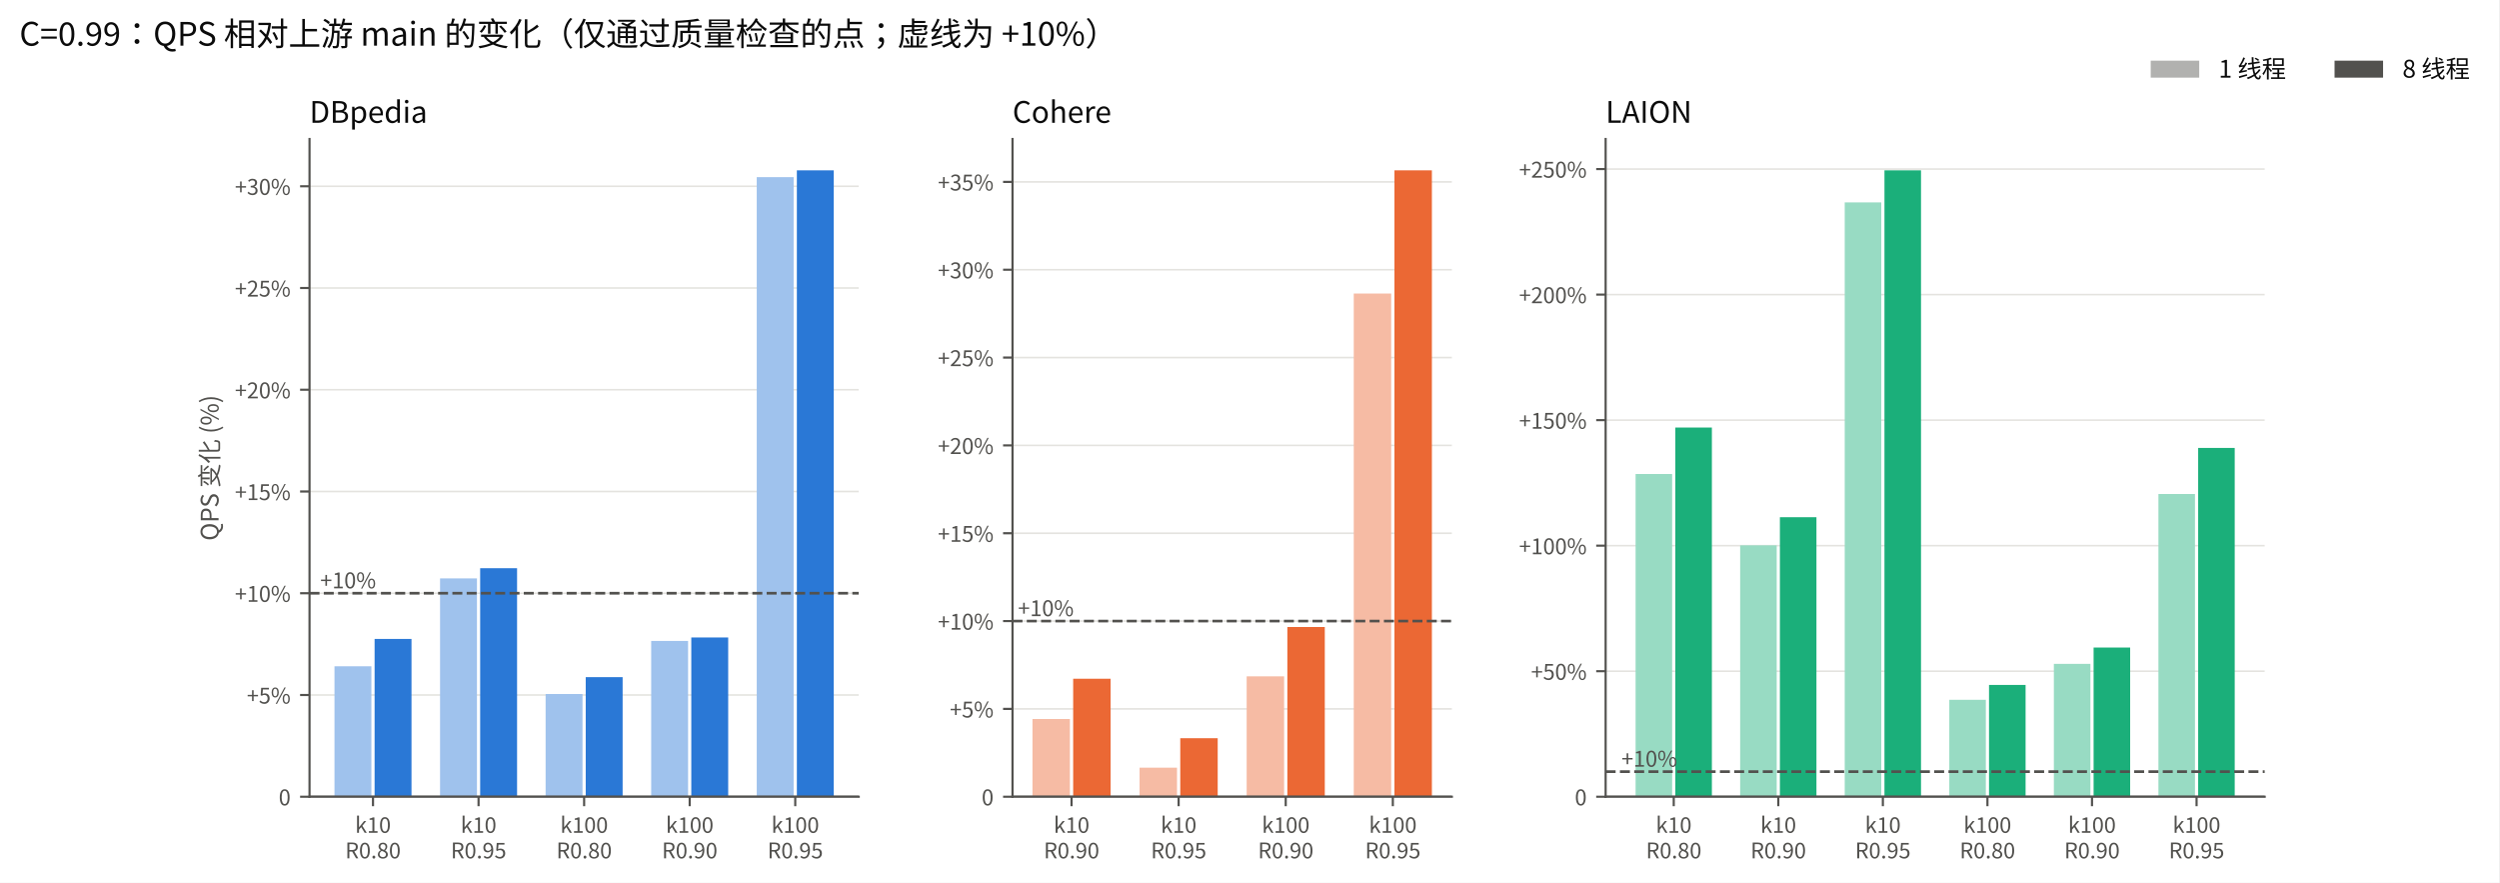
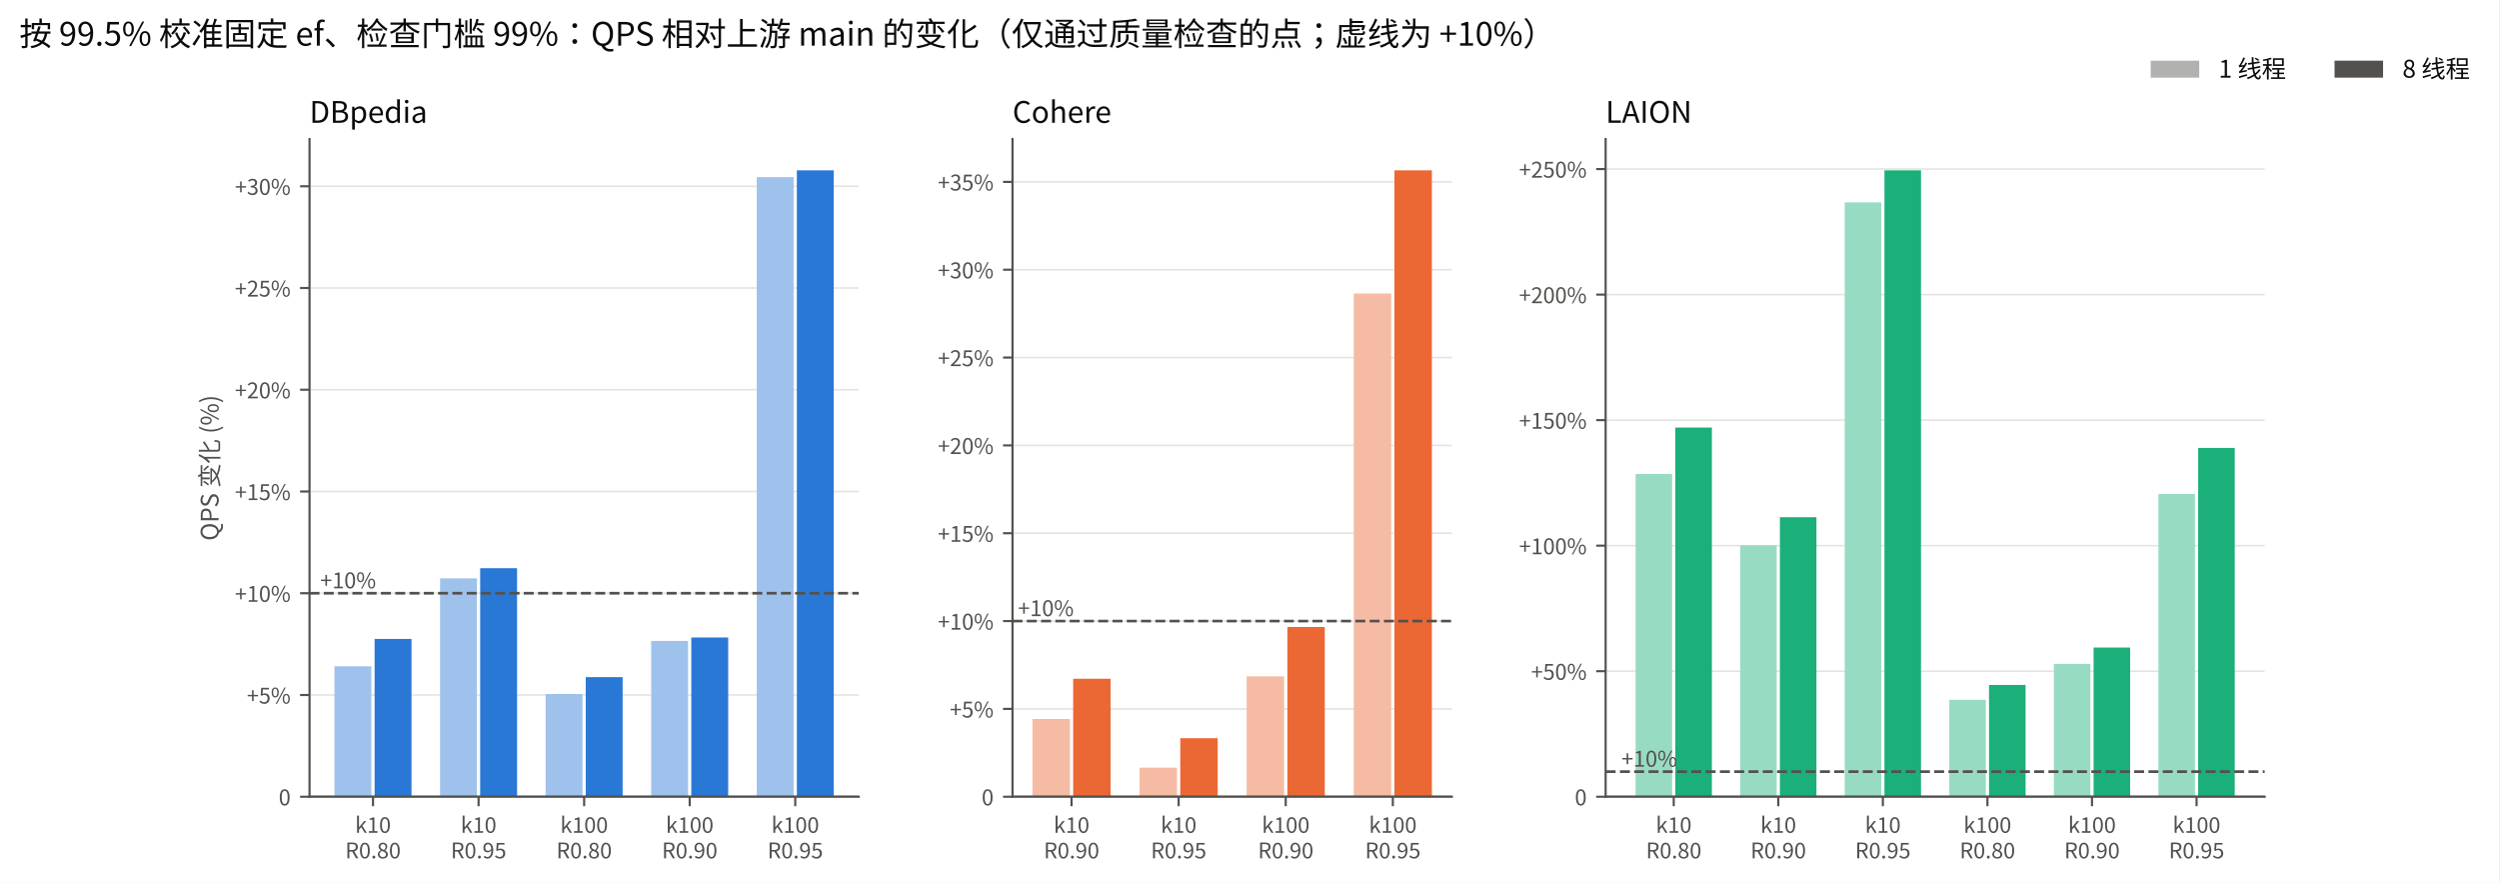
<svg xmlns="http://www.w3.org/2000/svg" xmlns:xlink="http://www.w3.org/1999/xlink" width="927.18pt" height="327.361pt" viewBox="0 0 927.18 327.361" version="1.1">
  <defs>
    <style type="text/css">*{stroke-linejoin: round; stroke-linecap: butt}</style>
  </defs>
  <g id="figure_1">
    <g id="patch_1">
      <path d="M 0 327.361  L 927.18 327.361  L 927.18 0  L 0 0  z " style="fill: #ffffff" />
    </g>
    <g id="axes_1">
      <g id="patch_2">
        <path d="M 114.84 295.488  L 318.604 295.488  L 318.604 51.552  L 114.84 51.552  z " style="fill: #ffffff" />
      </g>
      <g id="matplotlib.axis_1">
        <g id="xtick_1">
          <g id="line2d_1">
            <defs>
-               <path id="mc9e5205203" d="M 0 0  L 0 3.5  " style="stroke: #52514e; stroke-width: 0.8" />
+               <path id="md9de8b907f" d="M 0 0  L 0 3.5  " style="stroke: #52514e; stroke-width: 0.8" />
            </defs>
            <g>
-               <use xlink:href="#mc9e5205203" x="138.39" y="295.488" style="fill: #52514e; stroke: #52514e; stroke-width: 0.8" />
+               <use xlink:href="#md9de8b907f" x="138.39" y="295.488" style="fill: #52514e; stroke: #52514e; stroke-width: 0.8" />
            </g>
          </g>
          <g id="text_1">
            <text style="font-size: 8px; font-family: 'Noto Sans CJK JP', 'DejaVu Sans', sans-serif; fill: #52514e" transform="translate(131.7417 308.8555)">k10</text>
            <text style="font-size: 8px; font-family: 'Noto Sans CJK JP', 'DejaVu Sans', sans-serif; fill: #52514e" transform="translate(128.0779 318.329)">R0.80</text>
          </g>
        </g>
        <g id="xtick_2">
          <g id="line2d_2">
            <g>
-               <use xlink:href="#mc9e5205203" x="177.556" y="295.488" style="fill: #52514e; stroke: #52514e; stroke-width: 0.8" />
+               <use xlink:href="#md9de8b907f" x="177.556" y="295.488" style="fill: #52514e; stroke: #52514e; stroke-width: 0.8" />
            </g>
          </g>
          <g id="text_2">
            <text style="font-size: 8px; font-family: 'Noto Sans CJK JP', 'DejaVu Sans', sans-serif; fill: #52514e" transform="translate(170.9078 308.8555)">k10</text>
            <text style="font-size: 8px; font-family: 'Noto Sans CJK JP', 'DejaVu Sans', sans-serif; fill: #52514e" transform="translate(167.244 318.329)">R0.95</text>
          </g>
        </g>
        <g id="xtick_3">
          <g id="line2d_3">
            <g>
-               <use xlink:href="#mc9e5205203" x="216.722" y="295.488" style="fill: #52514e; stroke: #52514e; stroke-width: 0.8" />
+               <use xlink:href="#md9de8b907f" x="216.722" y="295.488" style="fill: #52514e; stroke: #52514e; stroke-width: 0.8" />
            </g>
          </g>
          <g id="text_3">
            <text style="font-size: 8px; font-family: 'Noto Sans CJK JP', 'DejaVu Sans', sans-serif; fill: #52514e" transform="translate(207.8539 308.8555)">k100</text>
            <text style="font-size: 8px; font-family: 'Noto Sans CJK JP', 'DejaVu Sans', sans-serif; fill: #52514e" transform="translate(206.4101 318.329)">R0.80</text>
          </g>
        </g>
        <g id="xtick_4">
          <g id="line2d_4">
            <g>
-               <use xlink:href="#mc9e5205203" x="255.888" y="295.488" style="fill: #52514e; stroke: #52514e; stroke-width: 0.8" />
+               <use xlink:href="#md9de8b907f" x="255.888" y="295.488" style="fill: #52514e; stroke: #52514e; stroke-width: 0.8" />
            </g>
          </g>
          <g id="text_4">
            <text style="font-size: 8px; font-family: 'Noto Sans CJK JP', 'DejaVu Sans', sans-serif; fill: #52514e" transform="translate(247.02 308.8555)">k100</text>
            <text style="font-size: 8px; font-family: 'Noto Sans CJK JP', 'DejaVu Sans', sans-serif; fill: #52514e" transform="translate(245.5763 318.329)">R0.90</text>
          </g>
        </g>
        <g id="xtick_5">
          <g id="line2d_5">
            <g>
-               <use xlink:href="#mc9e5205203" x="295.054" y="295.488" style="fill: #52514e; stroke: #52514e; stroke-width: 0.8" />
+               <use xlink:href="#md9de8b907f" x="295.054" y="295.488" style="fill: #52514e; stroke: #52514e; stroke-width: 0.8" />
            </g>
          </g>
          <g id="text_5">
            <text style="font-size: 8px; font-family: 'Noto Sans CJK JP', 'DejaVu Sans', sans-serif; fill: #52514e" transform="translate(286.1861 308.8555)">k100</text>
            <text style="font-size: 8px; font-family: 'Noto Sans CJK JP', 'DejaVu Sans', sans-serif; fill: #52514e" transform="translate(284.7424 318.329)">R0.95</text>
          </g>
        </g>
      </g>
      <g id="matplotlib.axis_2">
        <g id="ytick_1">
          <g id="line2d_6">
-             <path d="M 114.84 295.488  L 318.604 295.488  " clip-path="url(#pf246cdafda)" style="fill: none; stroke: #e4e3df; stroke-width: 0.6; stroke-linecap: square" />
+             <path d="M 114.84 295.488  L 318.604 295.488  " clip-path="url(#p8d7959db3b)" style="fill: none; stroke: #e4e3df; stroke-width: 0.6; stroke-linecap: square" />
          </g>
          <g id="line2d_7">
            <defs>
-               <path id="m37cca3a641" d="M 0 0  L -3.5 0  " style="stroke: #52514e; stroke-width: 0.8" />
+               <path id="m754d3b2010" d="M 0 0  L -3.5 0  " style="stroke: #52514e; stroke-width: 0.8" />
            </defs>
            <g>
-               <use xlink:href="#m37cca3a641" x="114.84" y="295.488" style="fill: #52514e; stroke: #52514e; stroke-width: 0.8" />
+               <use xlink:href="#m754d3b2010" x="114.84" y="295.488" style="fill: #52514e; stroke: #52514e; stroke-width: 0.8" />
            </g>
          </g>
          <g id="text_6">
            <text style="font-size: 8px; font-family: 'Noto Sans CJK JP', 'DejaVu Sans', sans-serif; text-anchor: end; fill: #52514e" x="107.84" y="298.672" transform="rotate(-0 107.84 298.6717)">0</text>
          </g>
        </g>
        <g id="ytick_2">
          <g id="line2d_8">
-             <path d="M 114.84 257.752  L 318.604 257.752  " clip-path="url(#pf246cdafda)" style="fill: none; stroke: #e4e3df; stroke-width: 0.6; stroke-linecap: square" />
+             <path d="M 114.84 257.752  L 318.604 257.752  " clip-path="url(#p8d7959db3b)" style="fill: none; stroke: #e4e3df; stroke-width: 0.6; stroke-linecap: square" />
          </g>
          <g id="line2d_9">
            <g>
-               <use xlink:href="#m37cca3a641" x="114.84" y="257.752" style="fill: #52514e; stroke: #52514e; stroke-width: 0.8" />
+               <use xlink:href="#m754d3b2010" x="114.84" y="257.752" style="fill: #52514e; stroke: #52514e; stroke-width: 0.8" />
            </g>
          </g>
          <g id="text_7">
            <text style="font-size: 8px; font-family: 'Noto Sans CJK JP', 'DejaVu Sans', sans-serif; text-anchor: end; fill: #52514e" x="107.84" y="260.936" transform="rotate(-0 107.84 260.9361)">+5%</text>
          </g>
        </g>
        <g id="ytick_3">
          <g id="line2d_10">
-             <path d="M 114.84 220.017  L 318.604 220.017  " clip-path="url(#pf246cdafda)" style="fill: none; stroke: #e4e3df; stroke-width: 0.6; stroke-linecap: square" />
+             <path d="M 114.84 220.017  L 318.604 220.017  " clip-path="url(#p8d7959db3b)" style="fill: none; stroke: #e4e3df; stroke-width: 0.6; stroke-linecap: square" />
          </g>
          <g id="line2d_11">
            <g>
-               <use xlink:href="#m37cca3a641" x="114.84" y="220.017" style="fill: #52514e; stroke: #52514e; stroke-width: 0.8" />
+               <use xlink:href="#m754d3b2010" x="114.84" y="220.017" style="fill: #52514e; stroke: #52514e; stroke-width: 0.8" />
            </g>
          </g>
          <g id="text_8">
            <text style="font-size: 8px; font-family: 'Noto Sans CJK JP', 'DejaVu Sans', sans-serif; text-anchor: end; fill: #52514e" x="107.84" y="223.2" transform="rotate(-0 107.84 223.2004)">+10%</text>
          </g>
        </g>
        <g id="ytick_4">
          <g id="line2d_12">
-             <path d="M 114.84 182.281  L 318.604 182.281  " clip-path="url(#pf246cdafda)" style="fill: none; stroke: #e4e3df; stroke-width: 0.6; stroke-linecap: square" />
+             <path d="M 114.84 182.281  L 318.604 182.281  " clip-path="url(#p8d7959db3b)" style="fill: none; stroke: #e4e3df; stroke-width: 0.6; stroke-linecap: square" />
          </g>
          <g id="line2d_13">
            <g>
-               <use xlink:href="#m37cca3a641" x="114.84" y="182.281" style="fill: #52514e; stroke: #52514e; stroke-width: 0.8" />
+               <use xlink:href="#m754d3b2010" x="114.84" y="182.281" style="fill: #52514e; stroke: #52514e; stroke-width: 0.8" />
            </g>
          </g>
          <g id="text_9">
            <text style="font-size: 8px; font-family: 'Noto Sans CJK JP', 'DejaVu Sans', sans-serif; text-anchor: end; fill: #52514e" x="107.84" y="185.465" transform="rotate(-0 107.84 185.4647)">+15%</text>
          </g>
        </g>
        <g id="ytick_5">
          <g id="line2d_14">
-             <path d="M 114.84 144.545  L 318.604 144.545  " clip-path="url(#pf246cdafda)" style="fill: none; stroke: #e4e3df; stroke-width: 0.6; stroke-linecap: square" />
+             <path d="M 114.84 144.545  L 318.604 144.545  " clip-path="url(#p8d7959db3b)" style="fill: none; stroke: #e4e3df; stroke-width: 0.6; stroke-linecap: square" />
          </g>
          <g id="line2d_15">
            <g>
-               <use xlink:href="#m37cca3a641" x="114.84" y="144.545" style="fill: #52514e; stroke: #52514e; stroke-width: 0.8" />
+               <use xlink:href="#m754d3b2010" x="114.84" y="144.545" style="fill: #52514e; stroke: #52514e; stroke-width: 0.8" />
            </g>
          </g>
          <g id="text_10">
            <text style="font-size: 8px; font-family: 'Noto Sans CJK JP', 'DejaVu Sans', sans-serif; text-anchor: end; fill: #52514e" x="107.84" y="147.729" transform="rotate(-0 107.84 147.729)">+20%</text>
          </g>
        </g>
        <g id="ytick_6">
          <g id="line2d_16">
-             <path d="M 114.84 106.81  L 318.604 106.81  " clip-path="url(#pf246cdafda)" style="fill: none; stroke: #e4e3df; stroke-width: 0.6; stroke-linecap: square" />
+             <path d="M 114.84 106.81  L 318.604 106.81  " clip-path="url(#p8d7959db3b)" style="fill: none; stroke: #e4e3df; stroke-width: 0.6; stroke-linecap: square" />
          </g>
          <g id="line2d_17">
            <g>
-               <use xlink:href="#m37cca3a641" x="114.84" y="106.81" style="fill: #52514e; stroke: #52514e; stroke-width: 0.8" />
+               <use xlink:href="#m754d3b2010" x="114.84" y="106.81" style="fill: #52514e; stroke: #52514e; stroke-width: 0.8" />
            </g>
          </g>
          <g id="text_11">
            <text style="font-size: 8px; font-family: 'Noto Sans CJK JP', 'DejaVu Sans', sans-serif; text-anchor: end; fill: #52514e" x="107.84" y="109.993" transform="rotate(-0 107.84 109.9934)">+25%</text>
          </g>
        </g>
        <g id="ytick_7">
          <g id="line2d_18">
-             <path d="M 114.84 69.074  L 318.604 69.074  " clip-path="url(#pf246cdafda)" style="fill: none; stroke: #e4e3df; stroke-width: 0.6; stroke-linecap: square" />
+             <path d="M 114.84 69.074  L 318.604 69.074  " clip-path="url(#p8d7959db3b)" style="fill: none; stroke: #e4e3df; stroke-width: 0.6; stroke-linecap: square" />
          </g>
          <g id="line2d_19">
            <g>
-               <use xlink:href="#m37cca3a641" x="114.84" y="69.074" style="fill: #52514e; stroke: #52514e; stroke-width: 0.8" />
+               <use xlink:href="#m754d3b2010" x="114.84" y="69.074" style="fill: #52514e; stroke: #52514e; stroke-width: 0.8" />
            </g>
          </g>
          <g id="text_12">
            <text style="font-size: 8px; font-family: 'Noto Sans CJK JP', 'DejaVu Sans', sans-serif; text-anchor: end; fill: #52514e" x="107.84" y="72.258" transform="rotate(-0 107.84 72.25768)">+30%</text>
          </g>
        </g>
        <g id="text_13">
          <text style="font-size: 9px; font-family: 'Noto Sans CJK JP', 'DejaVu Sans', sans-serif; text-anchor: middle; fill: #52514e" x="81.091" y="173.52" transform="rotate(-90 81.09094 173.52)">QPS 变化 (%)</text>
        </g>
      </g>
      <g id="patch_3">
-         <path d="M 124.102 295.488  L 137.794 295.488  L 137.794 247.092  L 124.102 247.092  z " clip-path="url(#pf246cdafda)" style="fill: #9fc2ed" />
+         <path d="M 124.102 295.488  L 137.794 295.488  L 137.794 247.092  L 124.102 247.092  z " clip-path="url(#p8d7959db3b)" style="fill: #9fc2ed" />
      </g>
      <g id="patch_4">
-         <path d="M 163.268 295.488  L 176.961 295.488  L 176.961 214.501  L 163.268 214.501  z " clip-path="url(#pf246cdafda)" style="fill: #9fc2ed" />
+         <path d="M 163.268 295.488  L 176.961 295.488  L 176.961 214.501  L 163.268 214.501  z " clip-path="url(#p8d7959db3b)" style="fill: #9fc2ed" />
      </g>
      <g id="patch_5">
-         <path d="M 202.434 295.488  L 216.127 295.488  L 216.127 257.391  L 202.434 257.391  z " clip-path="url(#pf246cdafda)" style="fill: #9fc2ed" />
+         <path d="M 202.434 295.488  L 216.127 295.488  L 216.127 257.391  L 202.434 257.391  z " clip-path="url(#p8d7959db3b)" style="fill: #9fc2ed" />
      </g>
      <g id="patch_6">
-         <path d="M 241.6 295.488  L 255.293 295.488  L 255.293 237.705  L 241.6 237.705  z " clip-path="url(#pf246cdafda)" style="fill: #9fc2ed" />
+         <path d="M 241.6 295.488  L 255.293 295.488  L 255.293 237.705  L 241.6 237.705  z " clip-path="url(#p8d7959db3b)" style="fill: #9fc2ed" />
      </g>
      <g id="patch_7">
-         <path d="M 280.766 295.488  L 294.459 295.488  L 294.459 65.703  L 280.766 65.703  z " clip-path="url(#pf246cdafda)" style="fill: #9fc2ed" />
+         <path d="M 280.766 295.488  L 294.459 295.488  L 294.459 65.703  L 280.766 65.703  z " clip-path="url(#p8d7959db3b)" style="fill: #9fc2ed" />
      </g>
      <g id="patch_8">
-         <path d="M 138.985 295.488  L 152.678 295.488  L 152.678 236.954  L 138.985 236.954  z " clip-path="url(#pf246cdafda)" style="fill: #2a78d6" />
+         <path d="M 138.985 295.488  L 152.678 295.488  L 152.678 236.954  L 138.985 236.954  z " clip-path="url(#p8d7959db3b)" style="fill: #2a78d6" />
      </g>
      <g id="patch_9">
-         <path d="M 178.151 295.488  L 191.844 295.488  L 191.844 210.741  L 178.151 210.741  z " clip-path="url(#pf246cdafda)" style="fill: #2a78d6" />
+         <path d="M 178.151 295.488  L 191.844 295.488  L 191.844 210.741  L 178.151 210.741  z " clip-path="url(#p8d7959db3b)" style="fill: #2a78d6" />
      </g>
      <g id="patch_10">
-         <path d="M 217.317 295.488  L 231.01 295.488  L 231.01 251.14  L 217.317 251.14  z " clip-path="url(#pf246cdafda)" style="fill: #2a78d6" />
+         <path d="M 217.317 295.488  L 231.01 295.488  L 231.01 251.14  L 217.317 251.14  z " clip-path="url(#p8d7959db3b)" style="fill: #2a78d6" />
      </g>
      <g id="patch_11">
-         <path d="M 256.483 295.488  L 270.176 295.488  L 270.176 236.411  L 256.483 236.411  z " clip-path="url(#pf246cdafda)" style="fill: #2a78d6" />
+         <path d="M 256.483 295.488  L 270.176 295.488  L 270.176 236.411  L 256.483 236.411  z " clip-path="url(#p8d7959db3b)" style="fill: #2a78d6" />
      </g>
      <g id="patch_12">
-         <path d="M 295.65 295.488  L 309.342 295.488  L 309.342 63.168  L 295.65 63.168  z " clip-path="url(#pf246cdafda)" style="fill: #2a78d6" />
+         <path d="M 295.65 295.488  L 309.342 295.488  L 309.342 63.168  L 295.65 63.168  z " clip-path="url(#p8d7959db3b)" style="fill: #2a78d6" />
      </g>
      <g id="line2d_20">
-         <path d="M 114.84 220.017  L 318.604 220.017  " clip-path="url(#pf246cdafda)" style="fill: none; stroke-dasharray: 3.7,1.6; stroke-dashoffset: 0; stroke: #52514e" />
+         <path d="M 114.84 220.017  L 318.604 220.017  " clip-path="url(#p8d7959db3b)" style="fill: none; stroke-dasharray: 3.7,1.6; stroke-dashoffset: 0; stroke: #52514e" />
      </g>
      <g id="line2d_21">
-         <path d="M 114.84 295.488  L 318.604 295.488  " clip-path="url(#pf246cdafda)" style="fill: none; stroke: #52514e; stroke-width: 0.8; stroke-linecap: square" />
+         <path d="M 114.84 295.488  L 318.604 295.488  " clip-path="url(#p8d7959db3b)" style="fill: none; stroke: #52514e; stroke-width: 0.8; stroke-linecap: square" />
      </g>
      <g id="patch_13">
        <path d="M 114.84 295.488  L 114.84 51.552  " style="fill: none; stroke: #52514e; stroke-width: 0.8; stroke-linejoin: miter; stroke-linecap: square" />
      </g>
      <g id="patch_14">
        <path d="M 114.84 295.488  L 318.604 295.488  " style="fill: none; stroke: #52514e; stroke-width: 0.8; stroke-linejoin: miter; stroke-linecap: square" />
      </g>
      <g id="text_14">
        <text style="font-size: 8px; font-family: 'Noto Sans CJK JP', 'DejaVu Sans', sans-serif; text-anchor: start; fill: #52514e" x="118.807" y="218.184" transform="rotate(-0 118.8067 218.1841)">+10%</text>
      </g>
      <g id="text_15">
        <text style="font-size: 11px; font-family: 'Noto Sans CJK JP', 'DejaVu Sans', sans-serif; text-anchor: start; fill: #0b0b0b" x="114.84" y="45.552" transform="rotate(-0 114.84 45.552)">DBpedia</text>
      </g>
    </g>
    <g id="axes_2">
      <g id="patch_15">
        <path d="M 375.658 295.488  L 538.669 295.488  L 538.669 51.552  L 375.658 51.552  z " style="fill: #ffffff" />
      </g>
      <g id="matplotlib.axis_3">
        <g id="xtick_6">
          <g id="line2d_22">
            <g>
-               <use xlink:href="#mc9e5205203" x="397.563" y="295.488" style="fill: #52514e; stroke: #52514e; stroke-width: 0.8" />
+               <use xlink:href="#md9de8b907f" x="397.563" y="295.488" style="fill: #52514e; stroke: #52514e; stroke-width: 0.8" />
            </g>
          </g>
          <g id="text_16">
            <text style="font-size: 8px; font-family: 'Noto Sans CJK JP', 'DejaVu Sans', sans-serif; fill: #52514e" transform="translate(390.9144 308.8555)">k10</text>
            <text style="font-size: 8px; font-family: 'Noto Sans CJK JP', 'DejaVu Sans', sans-serif; fill: #52514e" transform="translate(387.2507 318.329)">R0.90</text>
          </g>
        </g>
        <g id="xtick_7">
          <g id="line2d_23">
            <g>
-               <use xlink:href="#mc9e5205203" x="437.297" y="295.488" style="fill: #52514e; stroke: #52514e; stroke-width: 0.8" />
+               <use xlink:href="#md9de8b907f" x="437.297" y="295.488" style="fill: #52514e; stroke: #52514e; stroke-width: 0.8" />
            </g>
          </g>
          <g id="text_17">
            <text style="font-size: 8px; font-family: 'Noto Sans CJK JP', 'DejaVu Sans', sans-serif; fill: #52514e" transform="translate(430.6485 308.8555)">k10</text>
            <text style="font-size: 8px; font-family: 'Noto Sans CJK JP', 'DejaVu Sans', sans-serif; fill: #52514e" transform="translate(426.9847 318.329)">R0.95</text>
          </g>
        </g>
        <g id="xtick_8">
          <g id="line2d_24">
            <g>
-               <use xlink:href="#mc9e5205203" x="477.031" y="295.488" style="fill: #52514e; stroke: #52514e; stroke-width: 0.8" />
+               <use xlink:href="#md9de8b907f" x="477.031" y="295.488" style="fill: #52514e; stroke: #52514e; stroke-width: 0.8" />
            </g>
          </g>
          <g id="text_18">
            <text style="font-size: 8px; font-family: 'Noto Sans CJK JP', 'DejaVu Sans', sans-serif; fill: #52514e" transform="translate(468.1625 308.8555)">k100</text>
            <text style="font-size: 8px; font-family: 'Noto Sans CJK JP', 'DejaVu Sans', sans-serif; fill: #52514e" transform="translate(466.7187 318.329)">R0.90</text>
          </g>
        </g>
        <g id="xtick_9">
          <g id="line2d_25">
            <g>
-               <use xlink:href="#mc9e5205203" x="516.765" y="295.488" style="fill: #52514e; stroke: #52514e; stroke-width: 0.8" />
+               <use xlink:href="#md9de8b907f" x="516.765" y="295.488" style="fill: #52514e; stroke: #52514e; stroke-width: 0.8" />
            </g>
          </g>
          <g id="text_19">
            <text style="font-size: 8px; font-family: 'Noto Sans CJK JP', 'DejaVu Sans', sans-serif; fill: #52514e" transform="translate(507.8965 308.8555)">k100</text>
            <text style="font-size: 8px; font-family: 'Noto Sans CJK JP', 'DejaVu Sans', sans-serif; fill: #52514e" transform="translate(506.4528 318.329)">R0.95</text>
          </g>
        </g>
      </g>
      <g id="matplotlib.axis_4">
        <g id="ytick_8">
          <g id="line2d_26">
-             <path d="M 375.658 295.488  L 538.669 295.488  " clip-path="url(#pebe5f80a4f)" style="fill: none; stroke: #e4e3df; stroke-width: 0.6; stroke-linecap: square" />
+             <path d="M 375.658 295.488  L 538.669 295.488  " clip-path="url(#pf2971a245a)" style="fill: none; stroke: #e4e3df; stroke-width: 0.6; stroke-linecap: square" />
          </g>
          <g id="line2d_27">
            <g>
-               <use xlink:href="#m37cca3a641" x="375.658" y="295.488" style="fill: #52514e; stroke: #52514e; stroke-width: 0.8" />
+               <use xlink:href="#m754d3b2010" x="375.658" y="295.488" style="fill: #52514e; stroke: #52514e; stroke-width: 0.8" />
            </g>
          </g>
          <g id="text_20">
            <text style="font-size: 8px; font-family: 'Noto Sans CJK JP', 'DejaVu Sans', sans-serif; text-anchor: end; fill: #52514e" x="368.658" y="298.672" transform="rotate(-0 368.658 298.6717)">0</text>
          </g>
        </g>
        <g id="ytick_9">
          <g id="line2d_28">
-             <path d="M 375.658 262.913  L 538.669 262.913  " clip-path="url(#pebe5f80a4f)" style="fill: none; stroke: #e4e3df; stroke-width: 0.6; stroke-linecap: square" />
+             <path d="M 375.658 262.913  L 538.669 262.913  " clip-path="url(#pf2971a245a)" style="fill: none; stroke: #e4e3df; stroke-width: 0.6; stroke-linecap: square" />
          </g>
          <g id="line2d_29">
            <g>
-               <use xlink:href="#m37cca3a641" x="375.658" y="262.913" style="fill: #52514e; stroke: #52514e; stroke-width: 0.8" />
+               <use xlink:href="#m754d3b2010" x="375.658" y="262.913" style="fill: #52514e; stroke: #52514e; stroke-width: 0.8" />
            </g>
          </g>
          <g id="text_21">
            <text style="font-size: 8px; font-family: 'Noto Sans CJK JP', 'DejaVu Sans', sans-serif; text-anchor: end; fill: #52514e" x="368.658" y="266.097" transform="rotate(-0 368.658 266.0968)">+5%</text>
          </g>
        </g>
        <g id="ytick_10">
          <g id="line2d_30">
-             <path d="M 375.658 230.338  L 538.669 230.338  " clip-path="url(#pebe5f80a4f)" style="fill: none; stroke: #e4e3df; stroke-width: 0.6; stroke-linecap: square" />
+             <path d="M 375.658 230.338  L 538.669 230.338  " clip-path="url(#pf2971a245a)" style="fill: none; stroke: #e4e3df; stroke-width: 0.6; stroke-linecap: square" />
          </g>
          <g id="line2d_31">
            <g>
-               <use xlink:href="#m37cca3a641" x="375.658" y="230.338" style="fill: #52514e; stroke: #52514e; stroke-width: 0.8" />
+               <use xlink:href="#m754d3b2010" x="375.658" y="230.338" style="fill: #52514e; stroke: #52514e; stroke-width: 0.8" />
            </g>
          </g>
          <g id="text_22">
            <text style="font-size: 8px; font-family: 'Noto Sans CJK JP', 'DejaVu Sans', sans-serif; text-anchor: end; fill: #52514e" x="368.658" y="233.522" transform="rotate(-0 368.658 233.5218)">+10%</text>
          </g>
        </g>
        <g id="ytick_11">
          <g id="line2d_32">
-             <path d="M 375.658 197.763  L 538.669 197.763  " clip-path="url(#pebe5f80a4f)" style="fill: none; stroke: #e4e3df; stroke-width: 0.6; stroke-linecap: square" />
+             <path d="M 375.658 197.763  L 538.669 197.763  " clip-path="url(#pf2971a245a)" style="fill: none; stroke: #e4e3df; stroke-width: 0.6; stroke-linecap: square" />
          </g>
          <g id="line2d_33">
            <g>
-               <use xlink:href="#m37cca3a641" x="375.658" y="197.763" style="fill: #52514e; stroke: #52514e; stroke-width: 0.8" />
+               <use xlink:href="#m754d3b2010" x="375.658" y="197.763" style="fill: #52514e; stroke: #52514e; stroke-width: 0.8" />
            </g>
          </g>
          <g id="text_23">
            <text style="font-size: 8px; font-family: 'Noto Sans CJK JP', 'DejaVu Sans', sans-serif; text-anchor: end; fill: #52514e" x="368.658" y="200.947" transform="rotate(-0 368.658 200.9469)">+15%</text>
          </g>
        </g>
        <g id="ytick_12">
          <g id="line2d_34">
-             <path d="M 375.658 165.188  L 538.669 165.188  " clip-path="url(#pebe5f80a4f)" style="fill: none; stroke: #e4e3df; stroke-width: 0.6; stroke-linecap: square" />
+             <path d="M 375.658 165.188  L 538.669 165.188  " clip-path="url(#pf2971a245a)" style="fill: none; stroke: #e4e3df; stroke-width: 0.6; stroke-linecap: square" />
          </g>
          <g id="line2d_35">
            <g>
-               <use xlink:href="#m37cca3a641" x="375.658" y="165.188" style="fill: #52514e; stroke: #52514e; stroke-width: 0.8" />
+               <use xlink:href="#m754d3b2010" x="375.658" y="165.188" style="fill: #52514e; stroke: #52514e; stroke-width: 0.8" />
            </g>
          </g>
          <g id="text_24">
            <text style="font-size: 8px; font-family: 'Noto Sans CJK JP', 'DejaVu Sans', sans-serif; text-anchor: end; fill: #52514e" x="368.658" y="168.372" transform="rotate(-0 368.658 168.3719)">+20%</text>
          </g>
        </g>
        <g id="ytick_13">
          <g id="line2d_36">
-             <path d="M 375.658 132.613  L 538.669 132.613  " clip-path="url(#pebe5f80a4f)" style="fill: none; stroke: #e4e3df; stroke-width: 0.6; stroke-linecap: square" />
+             <path d="M 375.658 132.613  L 538.669 132.613  " clip-path="url(#pf2971a245a)" style="fill: none; stroke: #e4e3df; stroke-width: 0.6; stroke-linecap: square" />
          </g>
          <g id="line2d_37">
            <g>
-               <use xlink:href="#m37cca3a641" x="375.658" y="132.613" style="fill: #52514e; stroke: #52514e; stroke-width: 0.8" />
+               <use xlink:href="#m754d3b2010" x="375.658" y="132.613" style="fill: #52514e; stroke: #52514e; stroke-width: 0.8" />
            </g>
          </g>
          <g id="text_25">
            <text style="font-size: 8px; font-family: 'Noto Sans CJK JP', 'DejaVu Sans', sans-serif; text-anchor: end; fill: #52514e" x="368.658" y="135.797" transform="rotate(-0 368.658 135.797)">+25%</text>
          </g>
        </g>
        <g id="ytick_14">
          <g id="line2d_38">
-             <path d="M 375.658 100.038  L 538.669 100.038  " clip-path="url(#pebe5f80a4f)" style="fill: none; stroke: #e4e3df; stroke-width: 0.6; stroke-linecap: square" />
+             <path d="M 375.658 100.038  L 538.669 100.038  " clip-path="url(#pf2971a245a)" style="fill: none; stroke: #e4e3df; stroke-width: 0.6; stroke-linecap: square" />
          </g>
          <g id="line2d_39">
            <g>
-               <use xlink:href="#m37cca3a641" x="375.658" y="100.038" style="fill: #52514e; stroke: #52514e; stroke-width: 0.8" />
+               <use xlink:href="#m754d3b2010" x="375.658" y="100.038" style="fill: #52514e; stroke: #52514e; stroke-width: 0.8" />
            </g>
          </g>
          <g id="text_26">
            <text style="font-size: 8px; font-family: 'Noto Sans CJK JP', 'DejaVu Sans', sans-serif; text-anchor: end; fill: #52514e" x="368.658" y="103.222" transform="rotate(-0 368.658 103.222)">+30%</text>
          </g>
        </g>
        <g id="ytick_15">
          <g id="line2d_40">
-             <path d="M 375.658 67.463  L 538.669 67.463  " clip-path="url(#pebe5f80a4f)" style="fill: none; stroke: #e4e3df; stroke-width: 0.6; stroke-linecap: square" />
+             <path d="M 375.658 67.463  L 538.669 67.463  " clip-path="url(#pf2971a245a)" style="fill: none; stroke: #e4e3df; stroke-width: 0.6; stroke-linecap: square" />
          </g>
          <g id="line2d_41">
            <g>
-               <use xlink:href="#m37cca3a641" x="375.658" y="67.463" style="fill: #52514e; stroke: #52514e; stroke-width: 0.8" />
+               <use xlink:href="#m754d3b2010" x="375.658" y="67.463" style="fill: #52514e; stroke: #52514e; stroke-width: 0.8" />
            </g>
          </g>
          <g id="text_27">
            <text style="font-size: 8px; font-family: 'Noto Sans CJK JP', 'DejaVu Sans', sans-serif; text-anchor: end; fill: #52514e" x="368.658" y="70.647" transform="rotate(-0 368.658 70.64704)">+35%</text>
          </g>
        </g>
      </g>
      <g id="patch_16">
-         <path d="M 383.068 295.488  L 396.959 295.488  L 396.959 266.66  L 383.068 266.66  z " clip-path="url(#pebe5f80a4f)" style="fill: #f6bba4" />
+         <path d="M 383.068 295.488  L 396.959 295.488  L 396.959 266.66  L 383.068 266.66  z " clip-path="url(#pf2971a245a)" style="fill: #f6bba4" />
      </g>
      <g id="patch_17">
-         <path d="M 422.802 295.488  L 436.693 295.488  L 436.693 284.696  L 422.802 284.696  z " clip-path="url(#pebe5f80a4f)" style="fill: #f6bba4" />
+         <path d="M 422.802 295.488  L 436.693 295.488  L 436.693 284.696  L 422.802 284.696  z " clip-path="url(#pf2971a245a)" style="fill: #f6bba4" />
      </g>
      <g id="patch_18">
-         <path d="M 462.536 295.488  L 476.427 295.488  L 476.427 250.827  L 462.536 250.827  z " clip-path="url(#pebe5f80a4f)" style="fill: #f6bba4" />
+         <path d="M 462.536 295.488  L 476.427 295.488  L 476.427 250.827  L 462.536 250.827  z " clip-path="url(#pf2971a245a)" style="fill: #f6bba4" />
      </g>
      <g id="patch_19">
-         <path d="M 502.27 295.488  L 516.161 295.488  L 516.161 108.861  L 502.27 108.861  z " clip-path="url(#pebe5f80a4f)" style="fill: #f6bba4" />
+         <path d="M 502.27 295.488  L 516.161 295.488  L 516.161 108.861  L 502.27 108.861  z " clip-path="url(#pf2971a245a)" style="fill: #f6bba4" />
      </g>
      <g id="patch_20">
-         <path d="M 398.167 295.488  L 412.058 295.488  L 412.058 251.728  L 398.167 251.728  z " clip-path="url(#pebe5f80a4f)" style="fill: #eb6834" />
+         <path d="M 398.167 295.488  L 412.058 295.488  L 412.058 251.728  L 398.167 251.728  z " clip-path="url(#pf2971a245a)" style="fill: #eb6834" />
      </g>
      <g id="patch_21">
-         <path d="M 437.901 295.488  L 451.792 295.488  L 451.792 273.789  L 437.901 273.789  z " clip-path="url(#pebe5f80a4f)" style="fill: #eb6834" />
+         <path d="M 437.901 295.488  L 451.792 295.488  L 451.792 273.789  L 437.901 273.789  z " clip-path="url(#pf2971a245a)" style="fill: #eb6834" />
      </g>
      <g id="patch_22">
-         <path d="M 477.635 295.488  L 491.526 295.488  L 491.526 232.53  L 477.635 232.53  z " clip-path="url(#pebe5f80a4f)" style="fill: #eb6834" />
+         <path d="M 477.635 295.488  L 491.526 295.488  L 491.526 232.53  L 477.635 232.53  z " clip-path="url(#pf2971a245a)" style="fill: #eb6834" />
      </g>
      <g id="patch_23">
-         <path d="M 517.369 295.488  L 531.26 295.488  L 531.26 63.168  L 517.369 63.168  z " clip-path="url(#pebe5f80a4f)" style="fill: #eb6834" />
+         <path d="M 517.369 295.488  L 531.26 295.488  L 531.26 63.168  L 517.369 63.168  z " clip-path="url(#pf2971a245a)" style="fill: #eb6834" />
      </g>
      <g id="line2d_42">
-         <path d="M 375.658 230.338  L 538.669 230.338  " clip-path="url(#pebe5f80a4f)" style="fill: none; stroke-dasharray: 3.7,1.6; stroke-dashoffset: 0; stroke: #52514e" />
+         <path d="M 375.658 230.338  L 538.669 230.338  " clip-path="url(#pf2971a245a)" style="fill: none; stroke-dasharray: 3.7,1.6; stroke-dashoffset: 0; stroke: #52514e" />
      </g>
      <g id="line2d_43">
-         <path d="M 375.658 295.488  L 538.669 295.488  " clip-path="url(#pebe5f80a4f)" style="fill: none; stroke: #52514e; stroke-width: 0.8; stroke-linecap: square" />
+         <path d="M 375.658 295.488  L 538.669 295.488  " clip-path="url(#pf2971a245a)" style="fill: none; stroke: #52514e; stroke-width: 0.8; stroke-linecap: square" />
      </g>
      <g id="patch_24">
        <path d="M 375.658 295.488  L 375.658 51.552  " style="fill: none; stroke: #52514e; stroke-width: 0.8; stroke-linejoin: miter; stroke-linecap: square" />
      </g>
      <g id="patch_25">
        <path d="M 375.658 295.488  L 538.669 295.488  " style="fill: none; stroke: #52514e; stroke-width: 0.8; stroke-linejoin: miter; stroke-linecap: square" />
      </g>
      <g id="text_28">
        <text style="font-size: 8px; font-family: 'Noto Sans CJK JP', 'DejaVu Sans', sans-serif; text-anchor: start; fill: #52514e" x="377.696" y="228.506" transform="rotate(-0 377.6955 228.5056)">+10%</text>
      </g>
      <g id="text_29">
        <text style="font-size: 11px; font-family: 'Noto Sans CJK JP', 'DejaVu Sans', sans-serif; text-anchor: start; fill: #0b0b0b" x="375.658" y="45.552" transform="rotate(-0 375.658 45.552)">Cohere</text>
      </g>
    </g>
    <g id="axes_3">
      <g id="patch_26">
        <path d="M 595.723 295.488  L 840.24 295.488  L 840.24 51.552  L 595.723 51.552  z " style="fill: #ffffff" />
      </g>
      <g id="matplotlib.axis_5">
        <g id="xtick_10">
          <g id="line2d_44">
            <g>
-               <use xlink:href="#mc9e5205203" x="620.99" y="295.488" style="fill: #52514e; stroke: #52514e; stroke-width: 0.8" />
+               <use xlink:href="#md9de8b907f" x="620.99" y="295.488" style="fill: #52514e; stroke: #52514e; stroke-width: 0.8" />
            </g>
          </g>
          <g id="text_30">
            <text style="font-size: 8px; font-family: 'Noto Sans CJK JP', 'DejaVu Sans', sans-serif; fill: #52514e" transform="translate(614.3424 308.8555)">k10</text>
            <text style="font-size: 8px; font-family: 'Noto Sans CJK JP', 'DejaVu Sans', sans-serif; fill: #52514e" transform="translate(610.6786 318.329)">R0.80</text>
          </g>
        </g>
        <g id="xtick_11">
          <g id="line2d_45">
            <g>
-               <use xlink:href="#mc9e5205203" x="659.787" y="295.488" style="fill: #52514e; stroke: #52514e; stroke-width: 0.8" />
+               <use xlink:href="#md9de8b907f" x="659.787" y="295.488" style="fill: #52514e; stroke: #52514e; stroke-width: 0.8" />
            </g>
          </g>
          <g id="text_31">
            <text style="font-size: 8px; font-family: 'Noto Sans CJK JP', 'DejaVu Sans', sans-serif; fill: #52514e" transform="translate(653.1388 308.8555)">k10</text>
            <text style="font-size: 8px; font-family: 'Noto Sans CJK JP', 'DejaVu Sans', sans-serif; fill: #52514e" transform="translate(649.475 318.329)">R0.90</text>
          </g>
        </g>
        <g id="xtick_12">
          <g id="line2d_46">
            <g>
-               <use xlink:href="#mc9e5205203" x="698.583" y="295.488" style="fill: #52514e; stroke: #52514e; stroke-width: 0.8" />
+               <use xlink:href="#md9de8b907f" x="698.583" y="295.488" style="fill: #52514e; stroke: #52514e; stroke-width: 0.8" />
            </g>
          </g>
          <g id="text_32">
            <text style="font-size: 8px; font-family: 'Noto Sans CJK JP', 'DejaVu Sans', sans-serif; fill: #52514e" transform="translate(691.9352 308.8555)">k10</text>
            <text style="font-size: 8px; font-family: 'Noto Sans CJK JP', 'DejaVu Sans', sans-serif; fill: #52514e" transform="translate(688.2715 318.329)">R0.95</text>
          </g>
        </g>
        <g id="xtick_13">
          <g id="line2d_47">
            <g>
-               <use xlink:href="#mc9e5205203" x="737.38" y="295.488" style="fill: #52514e; stroke: #52514e; stroke-width: 0.8" />
+               <use xlink:href="#md9de8b907f" x="737.38" y="295.488" style="fill: #52514e; stroke: #52514e; stroke-width: 0.8" />
            </g>
          </g>
          <g id="text_33">
            <text style="font-size: 8px; font-family: 'Noto Sans CJK JP', 'DejaVu Sans', sans-serif; fill: #52514e" transform="translate(728.5117 308.8555)">k100</text>
            <text style="font-size: 8px; font-family: 'Noto Sans CJK JP', 'DejaVu Sans', sans-serif; fill: #52514e" transform="translate(727.0679 318.329)">R0.80</text>
          </g>
        </g>
        <g id="xtick_14">
          <g id="line2d_48">
            <g>
-               <use xlink:href="#mc9e5205203" x="776.176" y="295.488" style="fill: #52514e; stroke: #52514e; stroke-width: 0.8" />
+               <use xlink:href="#md9de8b907f" x="776.176" y="295.488" style="fill: #52514e; stroke: #52514e; stroke-width: 0.8" />
            </g>
          </g>
          <g id="text_34">
            <text style="font-size: 8px; font-family: 'Noto Sans CJK JP', 'DejaVu Sans', sans-serif; fill: #52514e" transform="translate(767.3081 308.8555)">k100</text>
            <text style="font-size: 8px; font-family: 'Noto Sans CJK JP', 'DejaVu Sans', sans-serif; fill: #52514e" transform="translate(765.8643 318.329)">R0.90</text>
          </g>
        </g>
        <g id="xtick_15">
          <g id="line2d_49">
            <g>
-               <use xlink:href="#mc9e5205203" x="814.973" y="295.488" style="fill: #52514e; stroke: #52514e; stroke-width: 0.8" />
+               <use xlink:href="#md9de8b907f" x="814.973" y="295.488" style="fill: #52514e; stroke: #52514e; stroke-width: 0.8" />
            </g>
          </g>
          <g id="text_35">
            <text style="font-size: 8px; font-family: 'Noto Sans CJK JP', 'DejaVu Sans', sans-serif; fill: #52514e" transform="translate(806.1045 308.8555)">k100</text>
            <text style="font-size: 8px; font-family: 'Noto Sans CJK JP', 'DejaVu Sans', sans-serif; fill: #52514e" transform="translate(804.6608 318.329)">R0.95</text>
          </g>
        </g>
      </g>
      <g id="matplotlib.axis_6">
        <g id="ytick_16">
          <g id="line2d_50">
-             <path d="M 595.723 295.488  L 840.24 295.488  " clip-path="url(#pcf97b106c5)" style="fill: none; stroke: #e4e3df; stroke-width: 0.6; stroke-linecap: square" />
+             <path d="M 595.723 295.488  L 840.24 295.488  " clip-path="url(#p809a8aab30)" style="fill: none; stroke: #e4e3df; stroke-width: 0.6; stroke-linecap: square" />
          </g>
          <g id="line2d_51">
            <g>
-               <use xlink:href="#m37cca3a641" x="595.723" y="295.488" style="fill: #52514e; stroke: #52514e; stroke-width: 0.8" />
+               <use xlink:href="#m754d3b2010" x="595.723" y="295.488" style="fill: #52514e; stroke: #52514e; stroke-width: 0.8" />
            </g>
          </g>
          <g id="text_36">
            <text style="font-size: 8px; font-family: 'Noto Sans CJK JP', 'DejaVu Sans', sans-serif; text-anchor: end; fill: #52514e" x="588.723" y="298.672" transform="rotate(-0 588.7231 298.6717)">0</text>
          </g>
        </g>
        <g id="ytick_17">
          <g id="line2d_52">
-             <path d="M 595.723 248.93  L 840.24 248.93  " clip-path="url(#pcf97b106c5)" style="fill: none; stroke: #e4e3df; stroke-width: 0.6; stroke-linecap: square" />
+             <path d="M 595.723 248.93  L 840.24 248.93  " clip-path="url(#p809a8aab30)" style="fill: none; stroke: #e4e3df; stroke-width: 0.6; stroke-linecap: square" />
          </g>
          <g id="line2d_53">
            <g>
-               <use xlink:href="#m37cca3a641" x="595.723" y="248.93" style="fill: #52514e; stroke: #52514e; stroke-width: 0.8" />
+               <use xlink:href="#m754d3b2010" x="595.723" y="248.93" style="fill: #52514e; stroke: #52514e; stroke-width: 0.8" />
            </g>
          </g>
          <g id="text_37">
            <text style="font-size: 8px; font-family: 'Noto Sans CJK JP', 'DejaVu Sans', sans-serif; text-anchor: end; fill: #52514e" x="588.723" y="252.114" transform="rotate(-0 588.7231 252.1139)">+50%</text>
          </g>
        </g>
        <g id="ytick_18">
          <g id="line2d_54">
-             <path d="M 595.723 202.372  L 840.24 202.372  " clip-path="url(#pcf97b106c5)" style="fill: none; stroke: #e4e3df; stroke-width: 0.6; stroke-linecap: square" />
+             <path d="M 595.723 202.372  L 840.24 202.372  " clip-path="url(#p809a8aab30)" style="fill: none; stroke: #e4e3df; stroke-width: 0.6; stroke-linecap: square" />
          </g>
          <g id="line2d_55">
            <g>
-               <use xlink:href="#m37cca3a641" x="595.723" y="202.372" style="fill: #52514e; stroke: #52514e; stroke-width: 0.8" />
+               <use xlink:href="#m754d3b2010" x="595.723" y="202.372" style="fill: #52514e; stroke: #52514e; stroke-width: 0.8" />
            </g>
          </g>
          <g id="text_38">
            <text style="font-size: 8px; font-family: 'Noto Sans CJK JP', 'DejaVu Sans', sans-serif; text-anchor: end; fill: #52514e" x="588.723" y="205.556" transform="rotate(-0 588.7231 205.556)">+100%</text>
          </g>
        </g>
        <g id="ytick_19">
          <g id="line2d_56">
-             <path d="M 595.723 155.814  L 840.24 155.814  " clip-path="url(#pcf97b106c5)" style="fill: none; stroke: #e4e3df; stroke-width: 0.6; stroke-linecap: square" />
+             <path d="M 595.723 155.814  L 840.24 155.814  " clip-path="url(#p809a8aab30)" style="fill: none; stroke: #e4e3df; stroke-width: 0.6; stroke-linecap: square" />
          </g>
          <g id="line2d_57">
            <g>
-               <use xlink:href="#m37cca3a641" x="595.723" y="155.814" style="fill: #52514e; stroke: #52514e; stroke-width: 0.8" />
+               <use xlink:href="#m754d3b2010" x="595.723" y="155.814" style="fill: #52514e; stroke: #52514e; stroke-width: 0.8" />
            </g>
          </g>
          <g id="text_39">
            <text style="font-size: 8px; font-family: 'Noto Sans CJK JP', 'DejaVu Sans', sans-serif; text-anchor: end; fill: #52514e" x="588.723" y="158.998" transform="rotate(-0 588.7231 158.9982)">+150%</text>
          </g>
        </g>
        <g id="ytick_20">
          <g id="line2d_58">
-             <path d="M 595.723 109.257  L 840.24 109.257  " clip-path="url(#pcf97b106c5)" style="fill: none; stroke: #e4e3df; stroke-width: 0.6; stroke-linecap: square" />
+             <path d="M 595.723 109.257  L 840.24 109.257  " clip-path="url(#p809a8aab30)" style="fill: none; stroke: #e4e3df; stroke-width: 0.6; stroke-linecap: square" />
          </g>
          <g id="line2d_59">
            <g>
-               <use xlink:href="#m37cca3a641" x="595.723" y="109.257" style="fill: #52514e; stroke: #52514e; stroke-width: 0.8" />
+               <use xlink:href="#m754d3b2010" x="595.723" y="109.257" style="fill: #52514e; stroke: #52514e; stroke-width: 0.8" />
            </g>
          </g>
          <g id="text_40">
            <text style="font-size: 8px; font-family: 'Noto Sans CJK JP', 'DejaVu Sans', sans-serif; text-anchor: end; fill: #52514e" x="588.723" y="112.44" transform="rotate(-0 588.7231 112.4403)">+200%</text>
          </g>
        </g>
        <g id="ytick_21">
          <g id="line2d_60">
-             <path d="M 595.723 62.699  L 840.24 62.699  " clip-path="url(#pcf97b106c5)" style="fill: none; stroke: #e4e3df; stroke-width: 0.6; stroke-linecap: square" />
+             <path d="M 595.723 62.699  L 840.24 62.699  " clip-path="url(#p809a8aab30)" style="fill: none; stroke: #e4e3df; stroke-width: 0.6; stroke-linecap: square" />
          </g>
          <g id="line2d_61">
            <g>
-               <use xlink:href="#m37cca3a641" x="595.723" y="62.699" style="fill: #52514e; stroke: #52514e; stroke-width: 0.8" />
+               <use xlink:href="#m754d3b2010" x="595.723" y="62.699" style="fill: #52514e; stroke: #52514e; stroke-width: 0.8" />
            </g>
          </g>
          <g id="text_41">
            <text style="font-size: 8px; font-family: 'Noto Sans CJK JP', 'DejaVu Sans', sans-serif; text-anchor: end; fill: #52514e" x="588.723" y="65.882" transform="rotate(-0 588.7231 65.88243)">+250%</text>
          </g>
        </g>
      </g>
      <g id="patch_27">
-         <path d="M 606.838 295.488  L 620.401 295.488  L 620.401 175.789  L 606.838 175.789  z " clip-path="url(#pcf97b106c5)" style="fill: #98dbc3" />
+         <path d="M 606.838 295.488  L 620.401 295.488  L 620.401 175.789  L 606.838 175.789  z " clip-path="url(#p809a8aab30)" style="fill: #98dbc3" />
      </g>
      <g id="patch_28">
-         <path d="M 645.634 295.488  L 659.197 295.488  L 659.197 202.238  L 645.634 202.238  z " clip-path="url(#pcf97b106c5)" style="fill: #98dbc3" />
+         <path d="M 645.634 295.488  L 659.197 295.488  L 659.197 202.238  L 645.634 202.238  z " clip-path="url(#p809a8aab30)" style="fill: #98dbc3" />
      </g>
      <g id="patch_29">
-         <path d="M 684.43 295.488  L 697.994 295.488  L 697.994 75.064  L 684.43 75.064  z " clip-path="url(#pcf97b106c5)" style="fill: #98dbc3" />
+         <path d="M 684.43 295.488  L 697.994 295.488  L 697.994 75.064  L 684.43 75.064  z " clip-path="url(#p809a8aab30)" style="fill: #98dbc3" />
      </g>
      <g id="patch_30">
-         <path d="M 723.227 295.488  L 736.79 295.488  L 736.79 259.529  L 723.227 259.529  z " clip-path="url(#pcf97b106c5)" style="fill: #98dbc3" />
+         <path d="M 723.227 295.488  L 736.79 295.488  L 736.79 259.529  L 723.227 259.529  z " clip-path="url(#p809a8aab30)" style="fill: #98dbc3" />
      </g>
      <g id="patch_31">
-         <path d="M 762.023 295.488  L 775.587 295.488  L 775.587 246.216  L 762.023 246.216  z " clip-path="url(#pcf97b106c5)" style="fill: #98dbc3" />
+         <path d="M 762.023 295.488  L 775.587 295.488  L 775.587 246.216  L 762.023 246.216  z " clip-path="url(#p809a8aab30)" style="fill: #98dbc3" />
      </g>
      <g id="patch_32">
-         <path d="M 800.82 295.488  L 814.383 295.488  L 814.383 183.217  L 800.82 183.217  z " clip-path="url(#pcf97b106c5)" style="fill: #98dbc3" />
+         <path d="M 800.82 295.488  L 814.383 295.488  L 814.383 183.217  L 800.82 183.217  z " clip-path="url(#p809a8aab30)" style="fill: #98dbc3" />
      </g>
      <g id="patch_33">
-         <path d="M 621.58 295.488  L 635.143 295.488  L 635.143 158.573  L 621.58 158.573  z " clip-path="url(#pcf97b106c5)" style="fill: #1baf7a" />
+         <path d="M 621.58 295.488  L 635.143 295.488  L 635.143 158.573  L 621.58 158.573  z " clip-path="url(#p809a8aab30)" style="fill: #1baf7a" />
      </g>
      <g id="patch_34">
-         <path d="M 660.377 295.488  L 673.94 295.488  L 673.94 191.808  L 660.377 191.808  z " clip-path="url(#pcf97b106c5)" style="fill: #1baf7a" />
+         <path d="M 660.377 295.488  L 673.94 295.488  L 673.94 191.808  L 660.377 191.808  z " clip-path="url(#p809a8aab30)" style="fill: #1baf7a" />
      </g>
      <g id="patch_35">
-         <path d="M 699.173 295.488  L 712.736 295.488  L 712.736 63.168  L 699.173 63.168  z " clip-path="url(#pcf97b106c5)" style="fill: #1baf7a" />
+         <path d="M 699.173 295.488  L 712.736 295.488  L 712.736 63.168  L 699.173 63.168  z " clip-path="url(#p809a8aab30)" style="fill: #1baf7a" />
      </g>
      <g id="patch_36">
-         <path d="M 737.969 295.488  L 751.533 295.488  L 751.533 254.024  L 737.969 254.024  z " clip-path="url(#pcf97b106c5)" style="fill: #1baf7a" />
+         <path d="M 737.969 295.488  L 751.533 295.488  L 751.533 254.024  L 737.969 254.024  z " clip-path="url(#p809a8aab30)" style="fill: #1baf7a" />
      </g>
      <g id="patch_37">
-         <path d="M 776.766 295.488  L 790.329 295.488  L 790.329 240.158  L 776.766 240.158  z " clip-path="url(#pcf97b106c5)" style="fill: #1baf7a" />
+         <path d="M 776.766 295.488  L 790.329 295.488  L 790.329 240.158  L 776.766 240.158  z " clip-path="url(#p809a8aab30)" style="fill: #1baf7a" />
      </g>
      <g id="patch_38">
-         <path d="M 815.562 295.488  L 829.126 295.488  L 829.126 166.137  L 815.562 166.137  z " clip-path="url(#pcf97b106c5)" style="fill: #1baf7a" />
+         <path d="M 815.562 295.488  L 829.126 295.488  L 829.126 166.137  L 815.562 166.137  z " clip-path="url(#p809a8aab30)" style="fill: #1baf7a" />
      </g>
      <g id="line2d_62">
-         <path d="M 595.723 286.176  L 840.24 286.176  " clip-path="url(#pcf97b106c5)" style="fill: none; stroke-dasharray: 3.7,1.6; stroke-dashoffset: 0; stroke: #52514e" />
+         <path d="M 595.723 286.176  L 840.24 286.176  " clip-path="url(#p809a8aab30)" style="fill: none; stroke-dasharray: 3.7,1.6; stroke-dashoffset: 0; stroke: #52514e" />
      </g>
      <g id="line2d_63">
-         <path d="M 595.723 295.488  L 840.24 295.488  " clip-path="url(#pcf97b106c5)" style="fill: none; stroke: #52514e; stroke-width: 0.8; stroke-linecap: square" />
+         <path d="M 595.723 295.488  L 840.24 295.488  " clip-path="url(#p809a8aab30)" style="fill: none; stroke: #52514e; stroke-width: 0.8; stroke-linecap: square" />
      </g>
      <g id="patch_39">
        <path d="M 595.723 295.488  L 595.723 51.552  " style="fill: none; stroke: #52514e; stroke-width: 0.8; stroke-linejoin: miter; stroke-linecap: square" />
      </g>
      <g id="patch_40">
        <path d="M 595.723 295.488  L 840.24 295.488  " style="fill: none; stroke: #52514e; stroke-width: 0.8; stroke-linejoin: miter; stroke-linecap: square" />
      </g>
      <g id="text_42">
        <text style="font-size: 8px; font-family: 'Noto Sans CJK JP', 'DejaVu Sans', sans-serif; text-anchor: start; fill: #52514e" x="601.592" y="284.344" transform="rotate(-0 601.5923 284.3439)">+10%</text>
      </g>
      <g id="text_43">
        <text style="font-size: 11px; font-family: 'Noto Sans CJK JP', 'DejaVu Sans', sans-serif; text-anchor: start; fill: #0b0b0b" x="595.723" y="45.552" transform="rotate(-0 595.7231 45.552)">LAION</text>
      </g>
    </g>
    <g id="text_44">
-       <text style="font-size: 12px; font-family: 'Noto Sans CJK JP', 'DejaVu Sans', sans-serif; text-anchor: start; fill: #0b0b0b" x="7.2" y="16.931" transform="rotate(-0 7.2 16.93125)">C=0.99：QPS 相对上游 main 的变化（仅通过质量检查的点；虚线为 +10%）</text>
+       <text style="font-size: 12px; font-family: 'Noto Sans CJK JP', 'DejaVu Sans', sans-serif; text-anchor: start; fill: #0b0b0b" x="7.2" y="16.931" transform="rotate(-0 7.2 16.93125)">按 99.5% 校准固定 ef、检查门槛 99%：QPS 相对上游 main 的变化（仅通过质量检查的点；虚线为 +10%）</text>
    </g>
    <g id="legend_1">
      <g id="patch_41">
        <path d="M 797.957 28.799  L 815.957 28.799  L 815.957 22.499  L 797.957 22.499  z " style="fill: #b1b1af" />
      </g>
      <g id="text_45">
        <text style="font-size: 9px; font-family: 'Noto Sans CJK JP', 'DejaVu Sans', sans-serif; text-anchor: start; fill: #0b0b0b" x="823.157" y="28.799" transform="rotate(-0 823.1569 28.79944)">1 线程</text>
      </g>
      <g id="patch_42">
        <path d="M 866.168 28.799  L 884.168 28.799  L 884.168 22.499  L 866.168 22.499  z " style="fill: #52514e" />
      </g>
      <g id="text_46">
        <text style="font-size: 9px; font-family: 'Noto Sans CJK JP', 'DejaVu Sans', sans-serif; text-anchor: start; fill: #0b0b0b" x="891.368" y="28.799" transform="rotate(-0 891.3684 28.79944)">8 线程</text>
      </g>
    </g>
  </g>
  <defs>
-     <clipPath id="pf246cdafda">
+     <clipPath id="p8d7959db3b">
      <rect x="114.84" y="51.552" width="203.764" height="243.936" />
    </clipPath>
-     <clipPath id="pebe5f80a4f">
+     <clipPath id="pf2971a245a">
      <rect x="375.658" y="51.552" width="163.011" height="243.936" />
    </clipPath>
-     <clipPath id="pcf97b106c5">
+     <clipPath id="p809a8aab30">
      <rect x="595.723" y="51.552" width="244.517" height="243.936" />
    </clipPath>
  </defs>
</svg>
